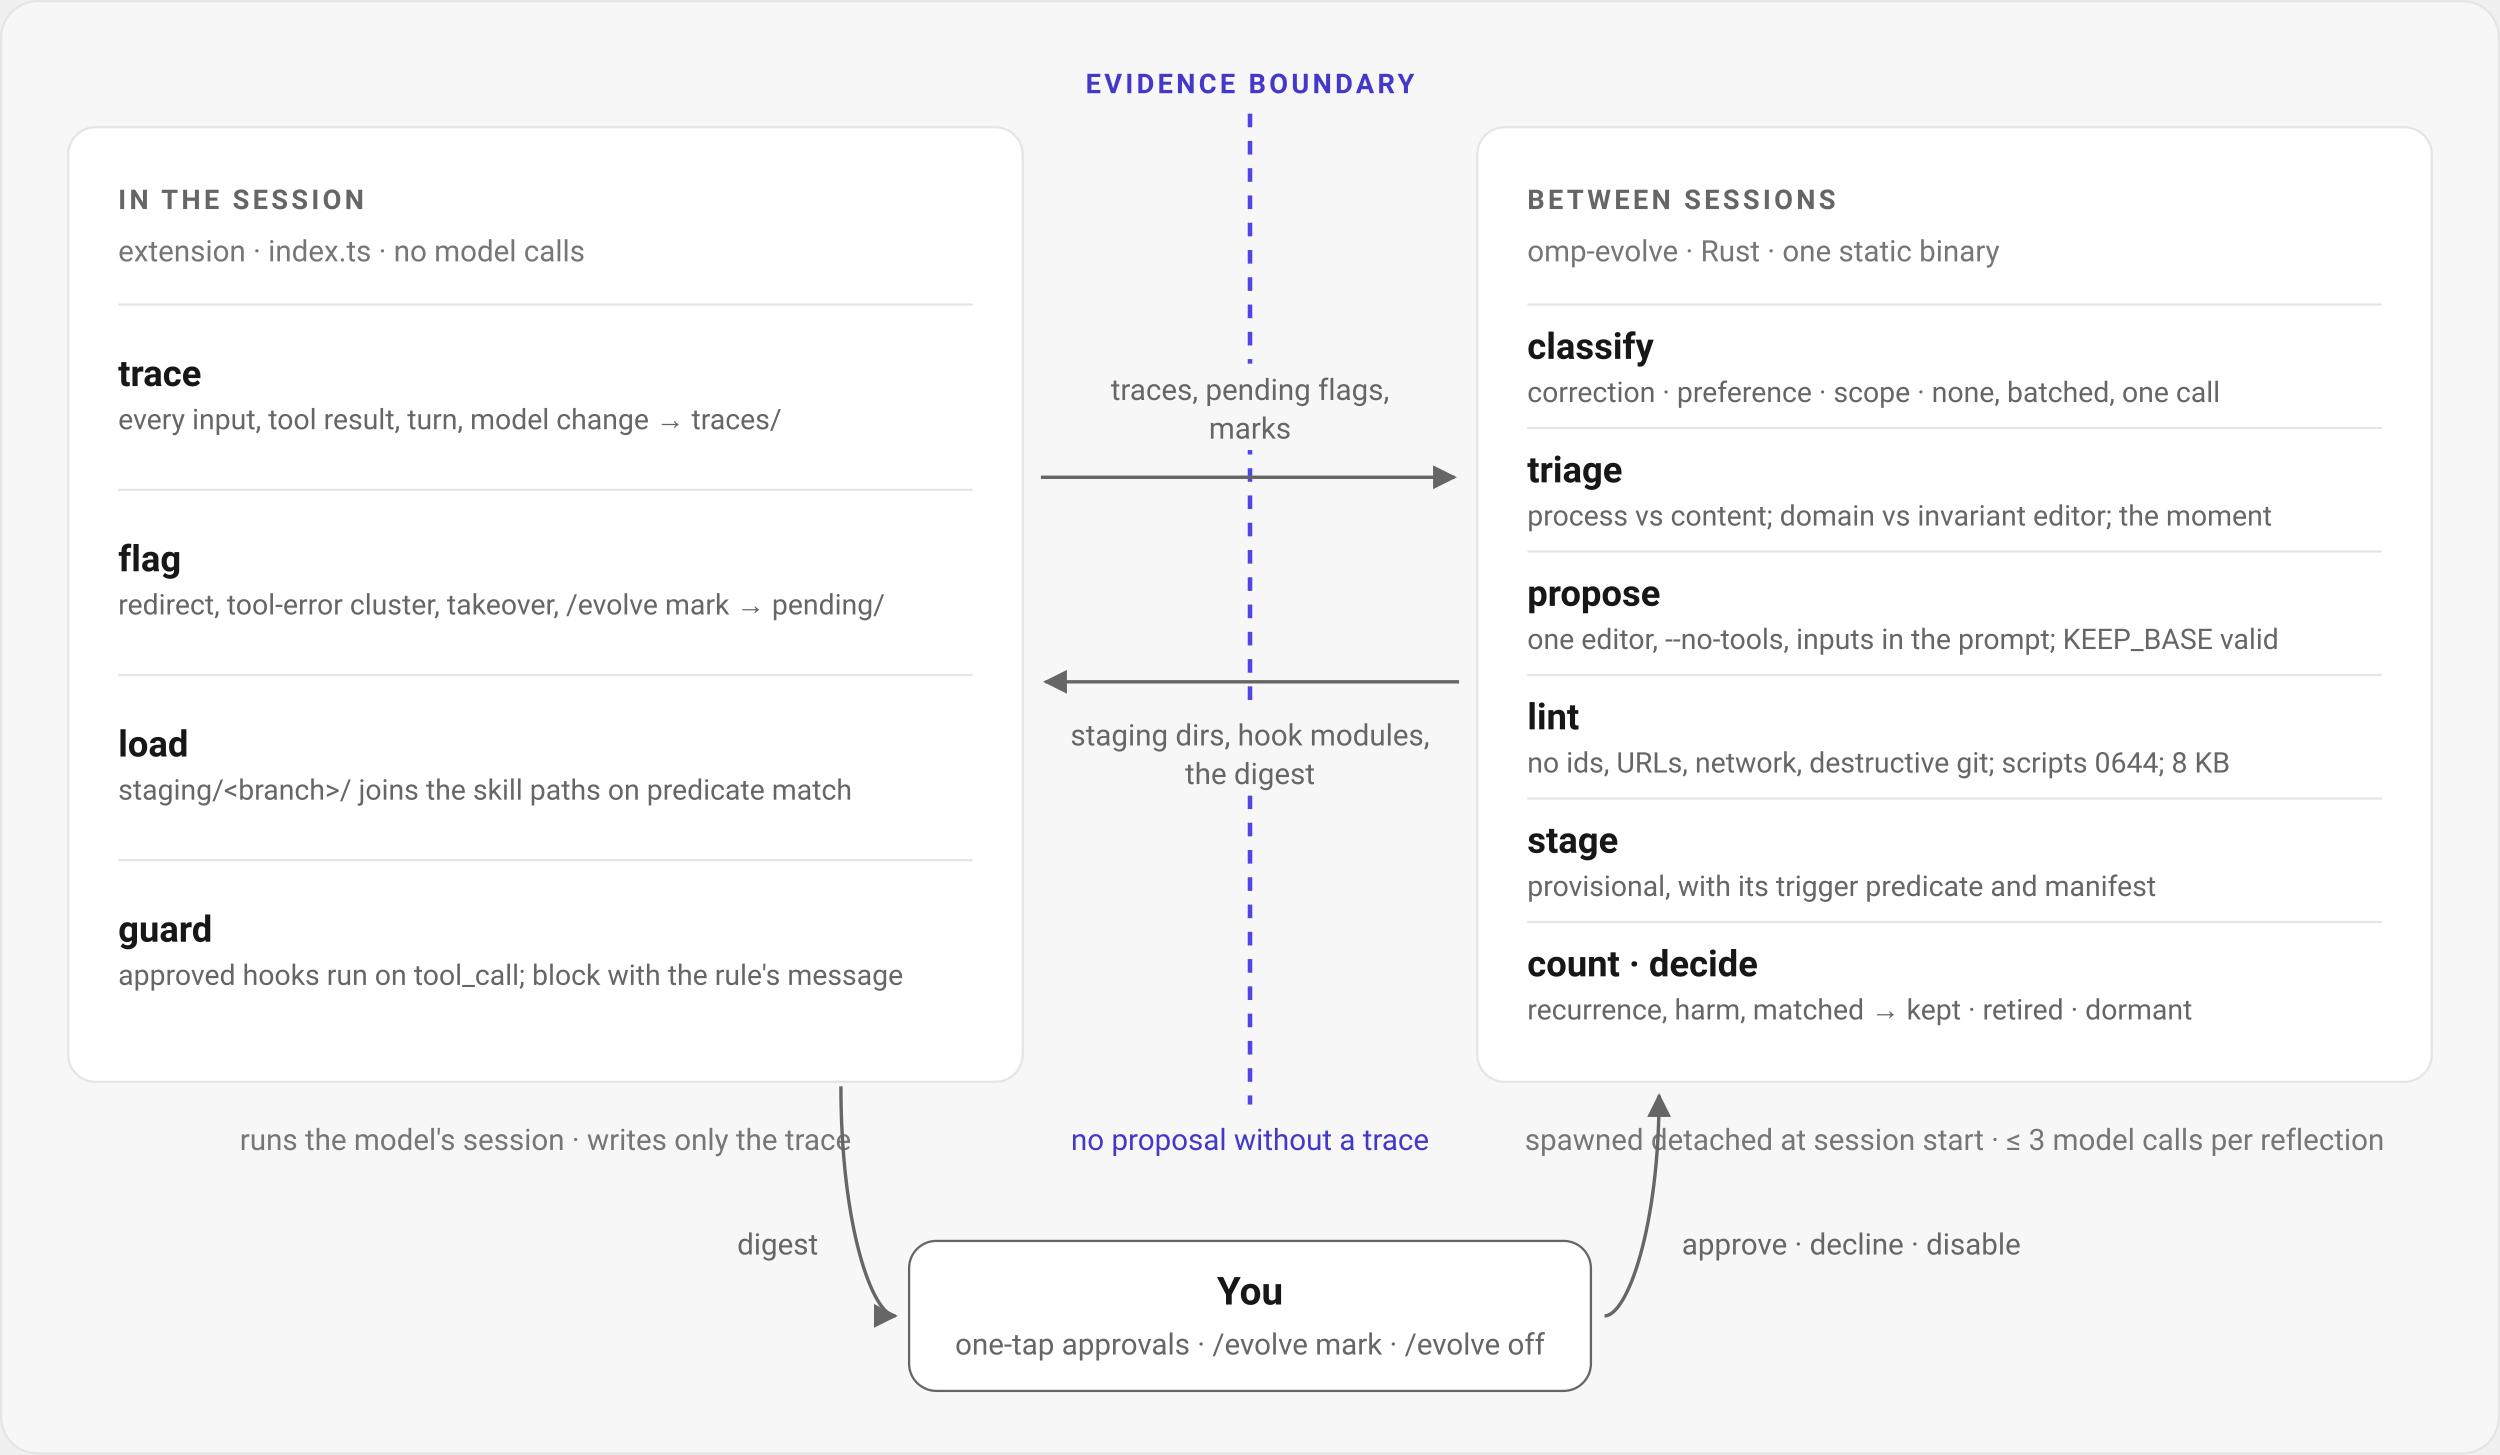
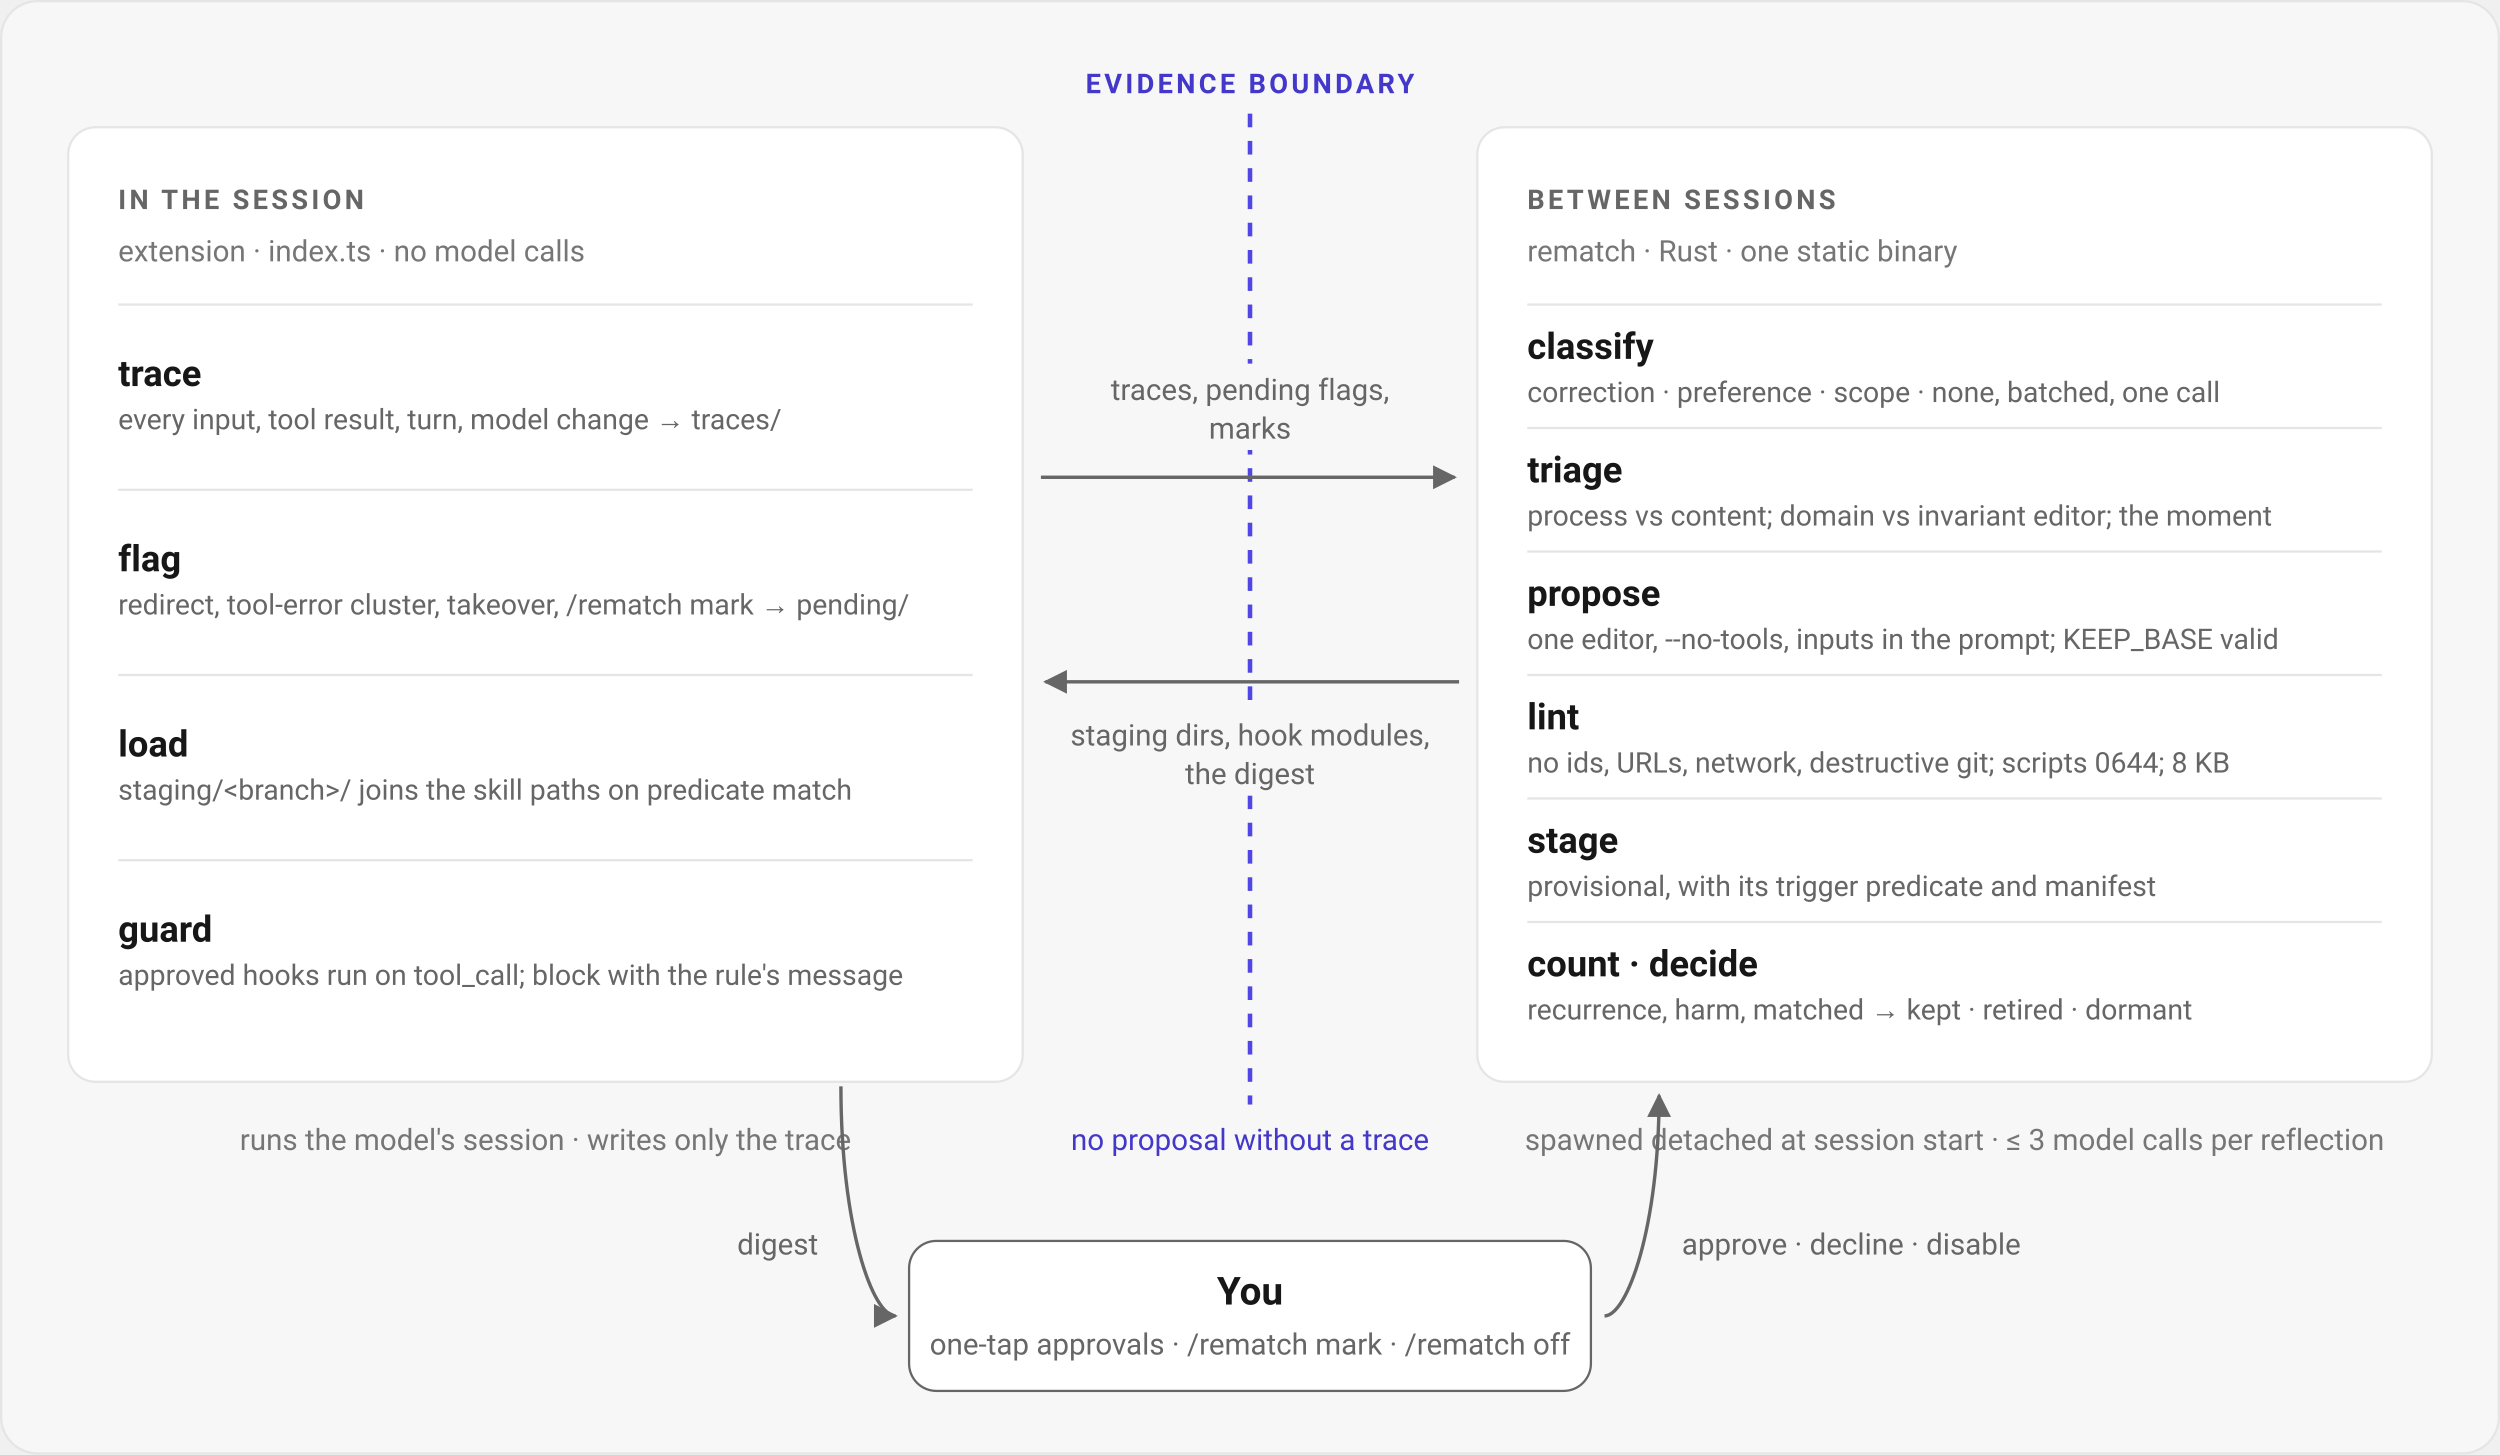
<svg xmlns="http://www.w3.org/2000/svg" viewBox="0 0 1100 640" width="1100" height="640" role="img" aria-labelledby="title desc">
  <defs>
    <marker id="arrow" viewBox="0 0 10 10" refX="9" refY="5" markerWidth="7" markerHeight="7" orient="auto-start-reverse">
      <path d="M0 0L10 5L0 10z" fill="#666666" />
    </marker>
    <marker id="arrow-accent" viewBox="0 0 10 10" refX="9" refY="5" markerWidth="7" markerHeight="7" orient="auto-start-reverse">
      <path d="M0 0L10 5L0 10z" fill="#4f46e5" />
    </marker>
  </defs>
  <g font-family="system-ui, -apple-system, 'Segoe UI', Roboto, 'Helvetica Neue', Arial, sans-serif">
    <rect x="0.5" y="0.5" width="1099" height="639" rx="16" fill="#f7f7f7" stroke="#e5e5e5" />
    <rect x="30" y="56" width="420" height="420" rx="12" fill="#ffffff" stroke="#e5e5e5" />
    <text x="52" y="92" font-size="12" font-weight="600" letter-spacing="0.12em" fill="#666666">IN THE SESSION</text>
    <text x="52" y="115" font-size="13" fill="#767676">extension · index.ts · no model calls</text>
    <line x1="52" y1="134" x2="428" y2="134" stroke="#e5e5e5" />
    <text x="52" y="169.86" font-size="16" font-weight="600" fill="#171717">trace</text>
    <text x="52" y="188.86" font-size="12.5" fill="#666666">every input, tool result, turn, model change → traces/</text>
    <line x1="52" y1="215.5" x2="428" y2="215.5" stroke="#e5e5e5" />
    <text x="52" y="251.36" font-size="16" font-weight="600" fill="#171717">flag</text>
-     <text x="52" y="270.36" font-size="12.5" fill="#666666">redirect, tool-error cluster, takeover, /evolve mark → pending/</text>
+     <text x="52" y="270.36" font-size="12.5" fill="#666666">redirect, tool-error cluster, takeover, /rematch mark → pending/</text>
    <line x1="52" y1="297.0" x2="428" y2="297.0" stroke="#e5e5e5" />
    <text x="52" y="332.86" font-size="16" font-weight="600" fill="#171717">load</text>
    <text x="52" y="351.86" font-size="12.5" fill="#666666">staging/&lt;branch&gt;/ joins the skill paths on predicate match</text>
    <line x1="52" y1="378.5" x2="428" y2="378.5" stroke="#e5e5e5" />
    <text x="52" y="414.36" font-size="16" font-weight="600" fill="#171717">guard</text>
    <text x="52" y="433.36" font-size="12.5" fill="#666666">approved hooks run on tool_call; block with the rule's message</text>
    <rect x="650" y="56" width="420" height="420" rx="12" fill="#ffffff" stroke="#e5e5e5" />
    <text x="672" y="92" font-size="12" font-weight="600" letter-spacing="0.12em" fill="#666666">BETWEEN SESSIONS</text>
-     <text x="672" y="115" font-size="13" fill="#767676">omp-evolve · Rust · one static binary</text>
+     <text x="672" y="115" font-size="13" fill="#767676">rematch · Rust · one static binary</text>
    <line x1="672" y1="134" x2="1048" y2="134" stroke="#e5e5e5" />
    <text x="672" y="157.907" font-size="16" font-weight="600" fill="#171717">classify</text>
    <text x="672" y="176.907" font-size="12.5" fill="#666666">correction · preference · scope · none, batched, one call</text>
    <line x1="672" y1="188.333" x2="1048" y2="188.333" stroke="#e5e5e5" />
    <text x="672" y="212.24" font-size="16" font-weight="600" fill="#171717">triage</text>
    <text x="672" y="231.24" font-size="12.5" fill="#666666">process vs content; domain vs invariant editor; the moment</text>
    <line x1="672" y1="242.667" x2="1048" y2="242.667" stroke="#e5e5e5" />
    <text x="672" y="266.573" font-size="16" font-weight="600" fill="#171717">propose</text>
    <text x="672" y="285.573" font-size="12.5" fill="#666666">one editor, --no-tools, inputs in the prompt; KEEP_BASE valid</text>
    <line x1="672" y1="297.0" x2="1048" y2="297.0" stroke="#e5e5e5" />
    <text x="672" y="320.907" font-size="16" font-weight="600" fill="#171717">lint</text>
    <text x="672" y="339.907" font-size="12.5" fill="#666666">no ids, URLs, network, destructive git; scripts 0644; 8 KB</text>
    <line x1="672" y1="351.333" x2="1048" y2="351.333" stroke="#e5e5e5" />
    <text x="672" y="375.24" font-size="16" font-weight="600" fill="#171717">stage</text>
    <text x="672" y="394.24" font-size="12.5" fill="#666666">provisional, with its trigger predicate and manifest</text>
    <line x1="672" y1="405.667" x2="1048" y2="405.667" stroke="#e5e5e5" />
    <text x="672" y="429.573" font-size="16" font-weight="600" fill="#171717">count · decide</text>
    <text x="672" y="448.573" font-size="12.5" fill="#666666">recurrence, harm, matched → kept · retired · dormant</text>
    <text x="240" y="506" font-size="13" text-anchor="middle" fill="#767676">runs the model's session · writes only the trace</text>
    <text x="860" y="506" font-size="13" text-anchor="middle" fill="#767676">spawned detached at session start · ≤ 3 model calls per reflection</text>
    <line x1="550" y1="50" x2="550" y2="486" stroke="#4f46e5" stroke-width="2" stroke-dasharray="6 6" />
    <rect x="458" y="24" width="184" height="24" rx="12" fill="#f7f7f7" />
    <text x="550" y="41" font-size="12" font-weight="600" letter-spacing="0.12em" text-anchor="middle" fill="#4338ca">EVIDENCE BOUNDARY</text>
    <text x="550" y="506" font-size="13" text-anchor="middle" fill="#4338ca">no proposal without a trace</text>
    <rect x="462" y="160" width="176" height="38" fill="#f7f7f7" />
    <text x="550" y="176" font-size="13" text-anchor="middle" fill="#666666">traces, pending flags,</text>
    <text x="550" y="193" font-size="13" text-anchor="middle" fill="#666666">marks</text>
    <line x1="458" y1="210" x2="640" y2="210" stroke="#666666" stroke-width="1.5" marker-end="url(#arrow)" />
    <line x1="642" y1="300" x2="460" y2="300" stroke="#666666" stroke-width="1.5" marker-end="url(#arrow)" />
    <rect x="458" y="312" width="184" height="38" fill="#f7f7f7" />
    <text x="550" y="328" font-size="13" text-anchor="middle" fill="#666666">staging dirs, hook modules,</text>
    <text x="550" y="345" font-size="13" text-anchor="middle" fill="#666666">the digest</text>
    <rect x="400" y="546" width="300" height="66" rx="12" fill="#ffffff" stroke="#666666" />
    <text x="550" y="574" font-size="17" font-weight="600" text-anchor="middle" fill="#171717">You</text>
-     <text x="550" y="596" font-size="13" text-anchor="middle" fill="#666666">one-tap approvals · /evolve mark · /evolve off</text>
+     <text x="550" y="596" font-size="13" text-anchor="middle" fill="#666666">one-tap approvals · /rematch mark · /rematch off</text>
    <path d="M370 478 C370 540 384 579 394 579" fill="none" stroke="#666666" stroke-width="1.5" marker-end="url(#arrow)" />
    <text x="360" y="552" font-size="13" text-anchor="end" fill="#666666">digest</text>
    <path d="M706 579 C716 579 730 540 730 482" fill="none" stroke="#666666" stroke-width="1.5" marker-end="url(#arrow)" />
    <text x="740" y="552" font-size="13" fill="#666666">approve · decline · disable</text>
  </g>
</svg>
